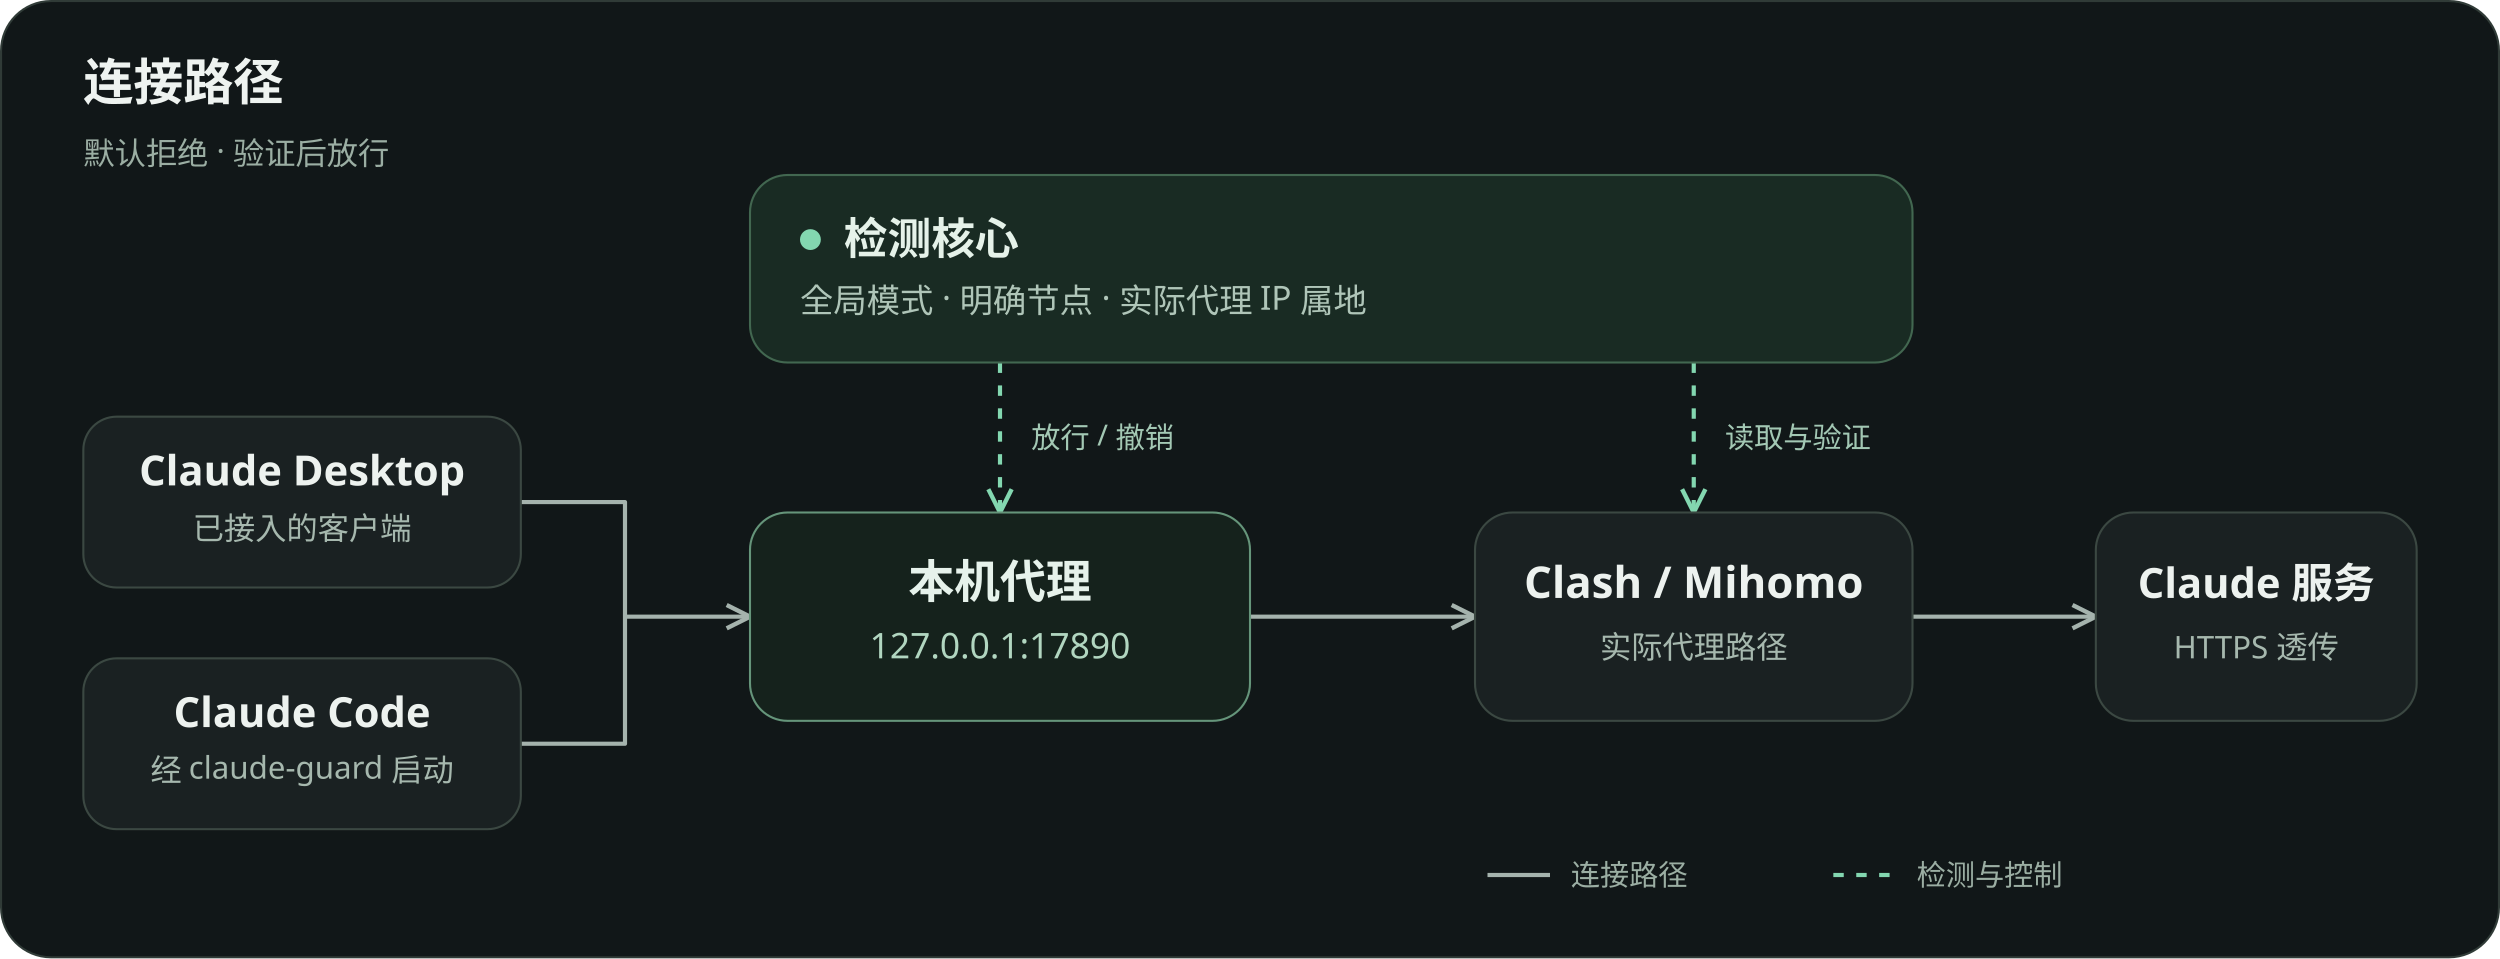
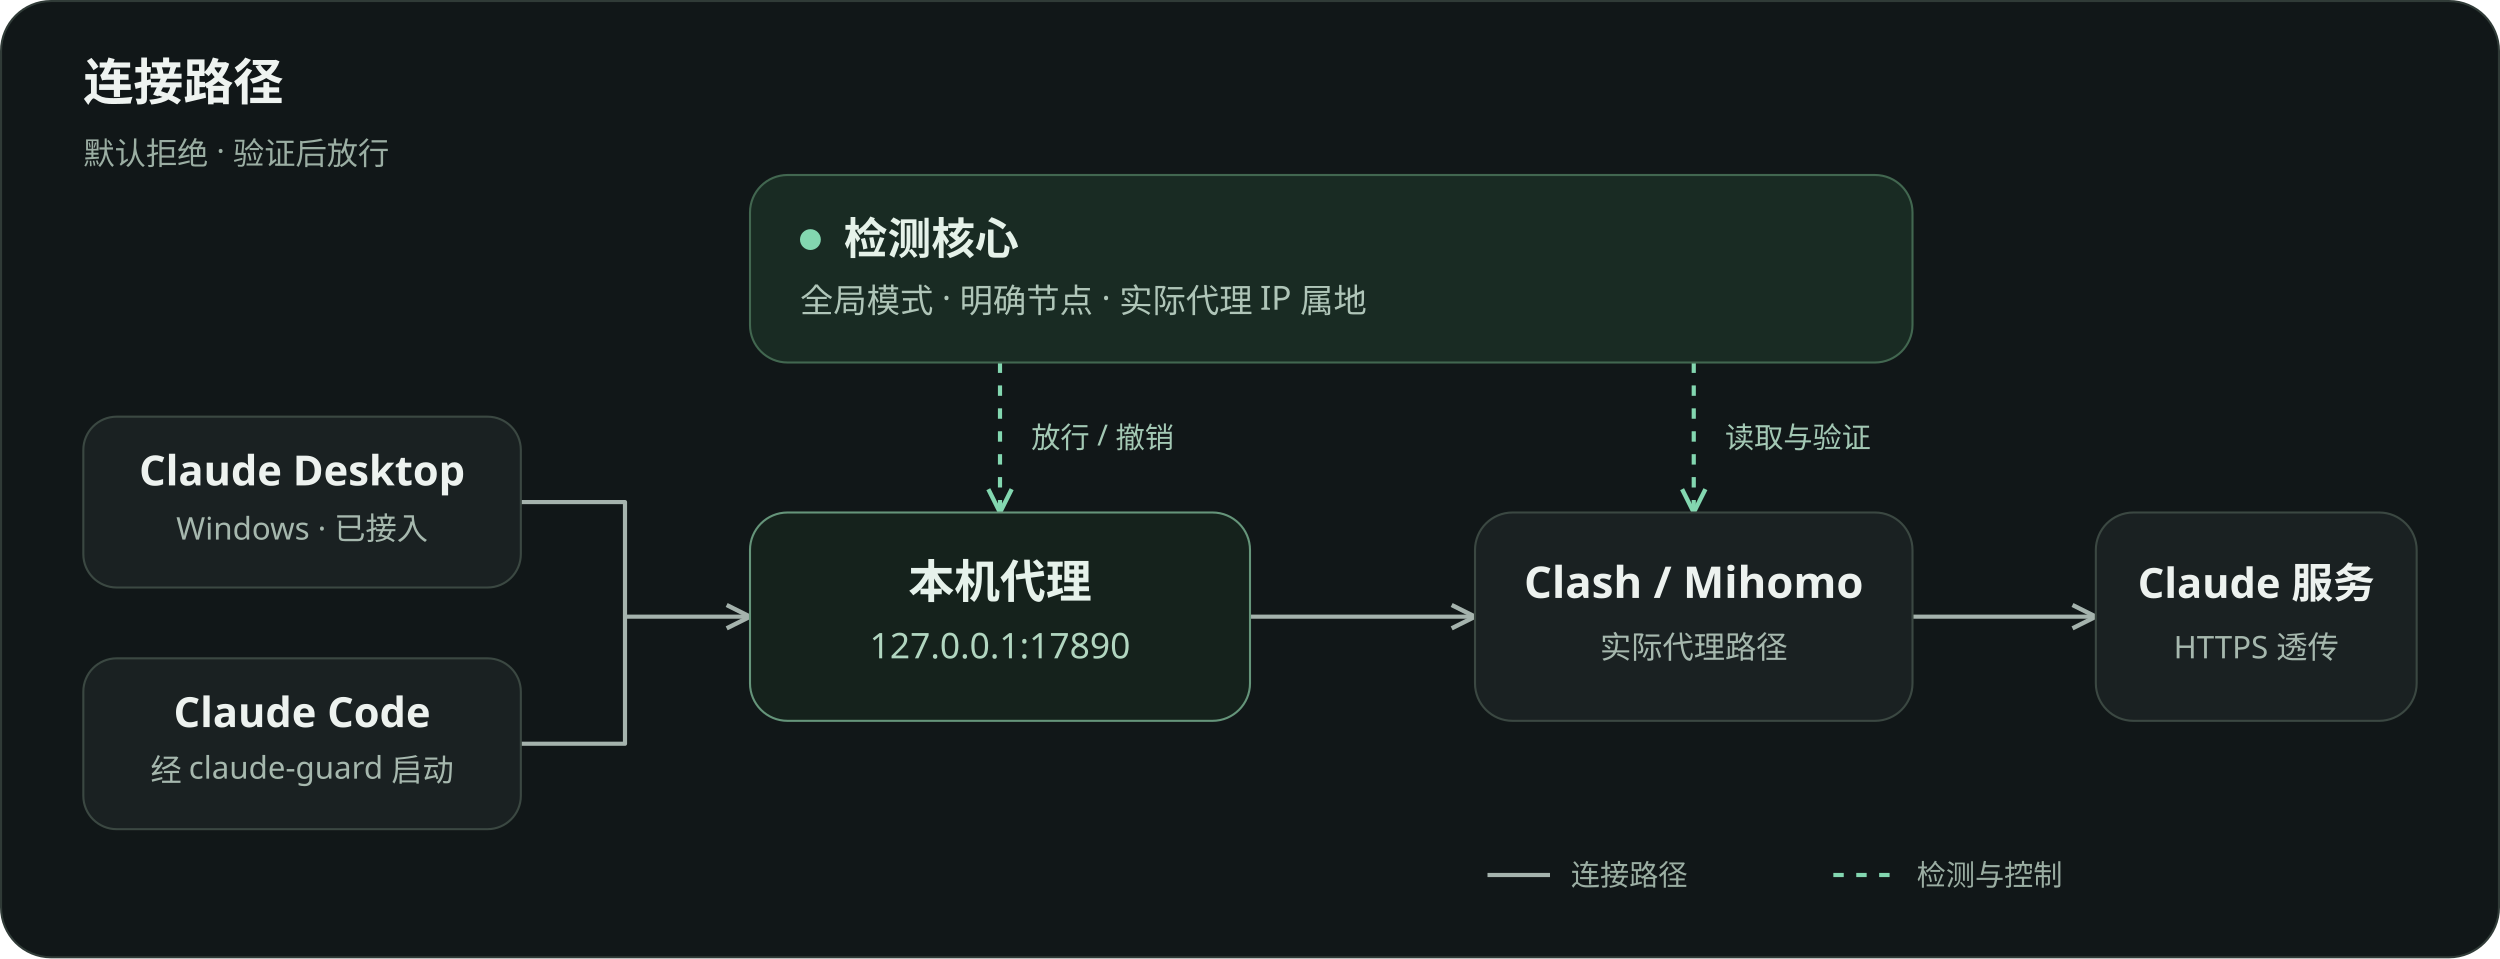
<svg xmlns="http://www.w3.org/2000/svg" width="1200" height="460" viewBox="0 0 1200 460" role="img" aria-labelledby="title description">
  <defs>
    <marker id="flow-arrow" viewBox="0 0 10 10" refX="9" refY="5" markerWidth="7" markerHeight="7" orient="auto-start-reverse">
      <path d="M1 1L9 5 1 9" fill="none" stroke="#a5b3ad" stroke-width="1.5" stroke-linejoin="round" />
    </marker>
    <marker id="check-arrow" viewBox="0 0 10 10" refX="9" refY="5" markerWidth="7" markerHeight="7" orient="auto-start-reverse">
      <path d="M1 1L9 5 1 9" fill="none" stroke="#83d7b0" stroke-width="1.5" stroke-linejoin="round" />
    </marker>
  </defs>
  <rect x="0.5" y="0.5" width="1199" height="459" rx="24" fill="#111718" stroke="#303b37" />
  <g font-family="Segoe UI, Microsoft YaHei, sans-serif">
    <text x="40" y="48" fill="#eef3f0" font-size="24" font-weight="600">连接路径</text>
    <text x="40" y="79" fill="#9baea3" font-size="15">默认拒绝 · 验证后放行</text>
    <g fill="none" stroke="#a5b3ad" stroke-width="2" stroke-linejoin="round">
      <path d="M250 241H300V357H250" />
      <path d="M300 296H360" marker-end="url(#flow-arrow)" />
      <path d="M600 296H708" marker-end="url(#flow-arrow)" />
      <path d="M918 296H1006" marker-end="url(#flow-arrow)" />
    </g>
    <g fill="none" stroke="#83d7b0" stroke-width="2" stroke-dasharray="5 6">
      <path d="M480 174V246" marker-end="url(#check-arrow)" />
      <path d="M813 174V246" marker-end="url(#check-arrow)" />
    </g>
    <text x="495" y="215" fill="#a3c8b4" font-size="14">放行 / 撤销</text>
    <text x="828" y="215" fill="#a3c8b4" font-size="14">读取与验证</text>
    <rect x="360" y="84" width="558" height="90" rx="18" fill="#192b23" stroke="#426750" />
    <circle cx="389" cy="115" r="5" fill="#83d7b0" />
    <text x="405" y="122" fill="#e5f2e9" font-size="21" font-weight="600">检测核心</text>
    <text x="384" y="150" fill="#afc5b8" font-size="16">全局模式 · 明确节点 · 实际代理 IP 属地</text>
    <g fill="#1a2122" stroke="#3b4842">
      <rect x="40" y="200" width="210" height="82" rx="16" />
      <rect x="40" y="316" width="210" height="82" rx="16" />
      <rect x="708" y="246" width="210" height="100" rx="18" />
      <rect x="1006" y="246" width="154" height="100" rx="18" />
    </g>
    <rect x="360" y="246" width="240" height="100" rx="18" fill="#15221c" stroke="#65957a" />
    <g text-anchor="middle">
      <text x="145" y="233" fill="#edf2ef" font-size="20" font-weight="600">Claude Desktop</text>
-       <text x="145" y="259" fill="#a6b8ae" font-size="15">已接入的客户端</text>
+       <text x="145" y="259" fill="#a6b8ae" font-size="15">Windows · 已接入</text>
      <text x="145" y="349" fill="#edf2ef" font-size="20" font-weight="600">Claude Code</text>
      <text x="145" y="375" fill="#a6b8ae" font-size="15">经 claude-guard 启动</text>
      <text x="480" y="287" fill="#e6f2eb" font-size="22" font-weight="600">本机代理</text>
      <text x="480" y="316" fill="#b1d6c0" font-size="17">127.0.0.1:17890</text>
      <text x="813" y="287" fill="#edf2ef" font-size="21" font-weight="600">Clash / Mihomo</text>
      <text x="813" y="316" fill="#a6b8ae" font-size="15">实际代理路径</text>
      <text x="1083" y="287" fill="#edf2ef" font-size="20" font-weight="600">Claude 服务</text>
      <text x="1083" y="316" fill="#a6b8ae" font-size="15">HTTPS 透传</text>
    </g>
    <path d="M714 420H744" stroke="#a5b3ad" stroke-width="2" />
    <text x="754" y="425" fill="#9baea3" font-size="14">连接路径</text>
    <path d="M880 420H910" stroke="#83d7b0" stroke-width="2" stroke-dasharray="5 6" />
    <text x="920" y="425" fill="#9baea3" font-size="14">检测与控制</text>
  </g>
</svg>
